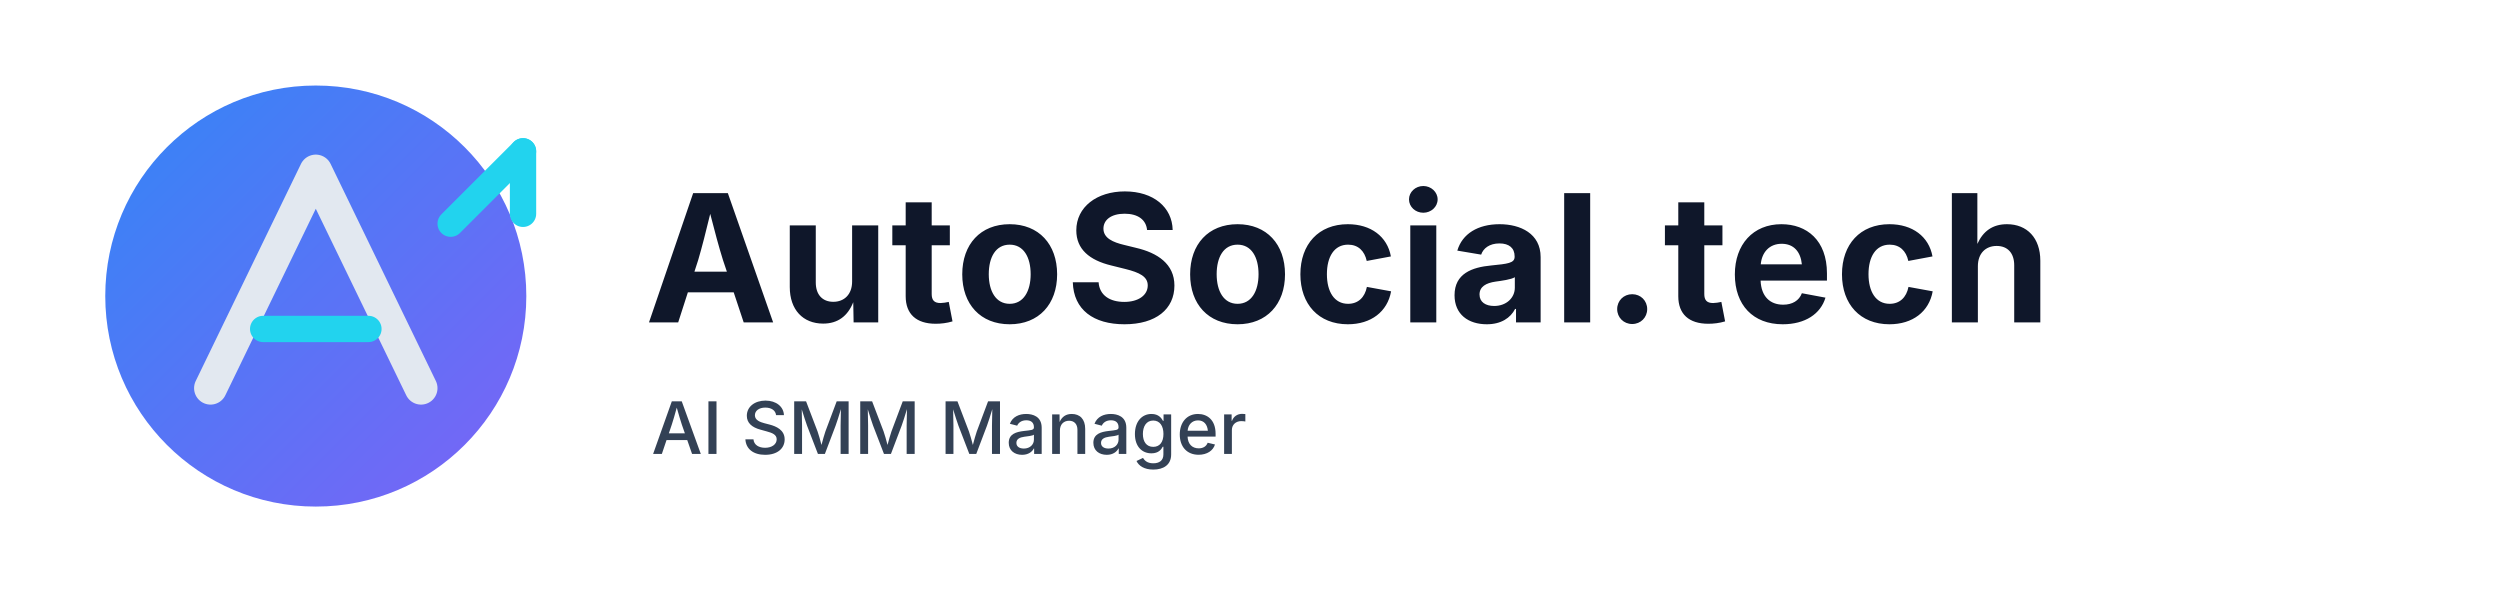
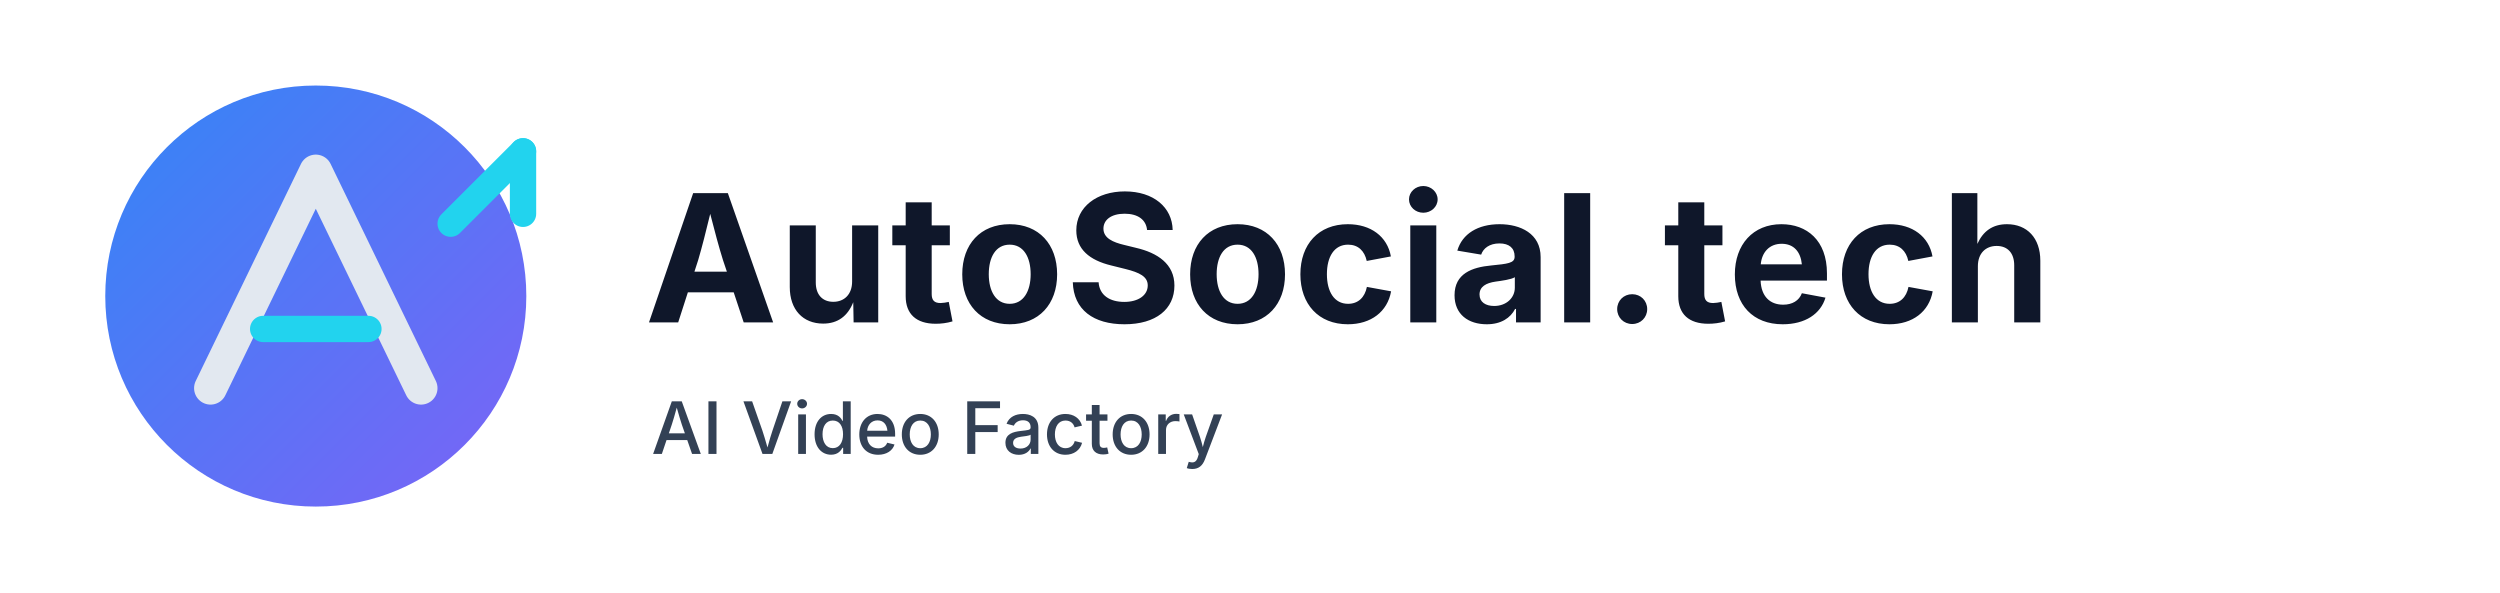
<svg xmlns="http://www.w3.org/2000/svg" width="760" height="180" viewBox="0 0 760 180" fill="none">
  <defs>
    <linearGradient id="g" x1="40" y1="20" x2="180" y2="160" gradientUnits="userSpaceOnUse">
      <stop stop-color="#3B82F6" />
      <stop offset="1" stop-color="#8B5CF6" />
    </linearGradient>
  </defs>
  <rect width="760" height="180" rx="24" fill="transparent" />
  <g transform="translate(16,10)">
    <circle cx="80" cy="80" r="64" fill="url(#g)" />
    <path d="M48 108 L80 42 L112 108" stroke="#E2E8F0" stroke-width="10" stroke-linecap="round" stroke-linejoin="round" />
    <path d="M64 90 H96" stroke="#22D3EE" stroke-width="8" stroke-linecap="round" />
    <path d="M121 58 L143 36" stroke="#22D3EE" stroke-width="8" stroke-linecap="round" />
    <path d="M143 36 V55" stroke="#22D3EE" stroke-width="8" stroke-linecap="round" />
  </g>
  <g transform="translate(196,42)" fill="#0F172A">
    <text x="0" y="56" font-family="Poppins, Inter, Arial, sans-serif" font-size="54" font-weight="700" letter-spacing="0.4">AutoSocial.tech</text>
-     <text x="2" y="96" font-family="Inter, Arial, sans-serif" font-size="22" font-weight="500" fill="#334155">AI SMM Manager</text>
+     <text x="2" y="96" font-family="Inter, Arial, sans-serif" font-size="22" font-weight="500" fill="#334155">AI Video Factory</text>
  </g>
</svg>
